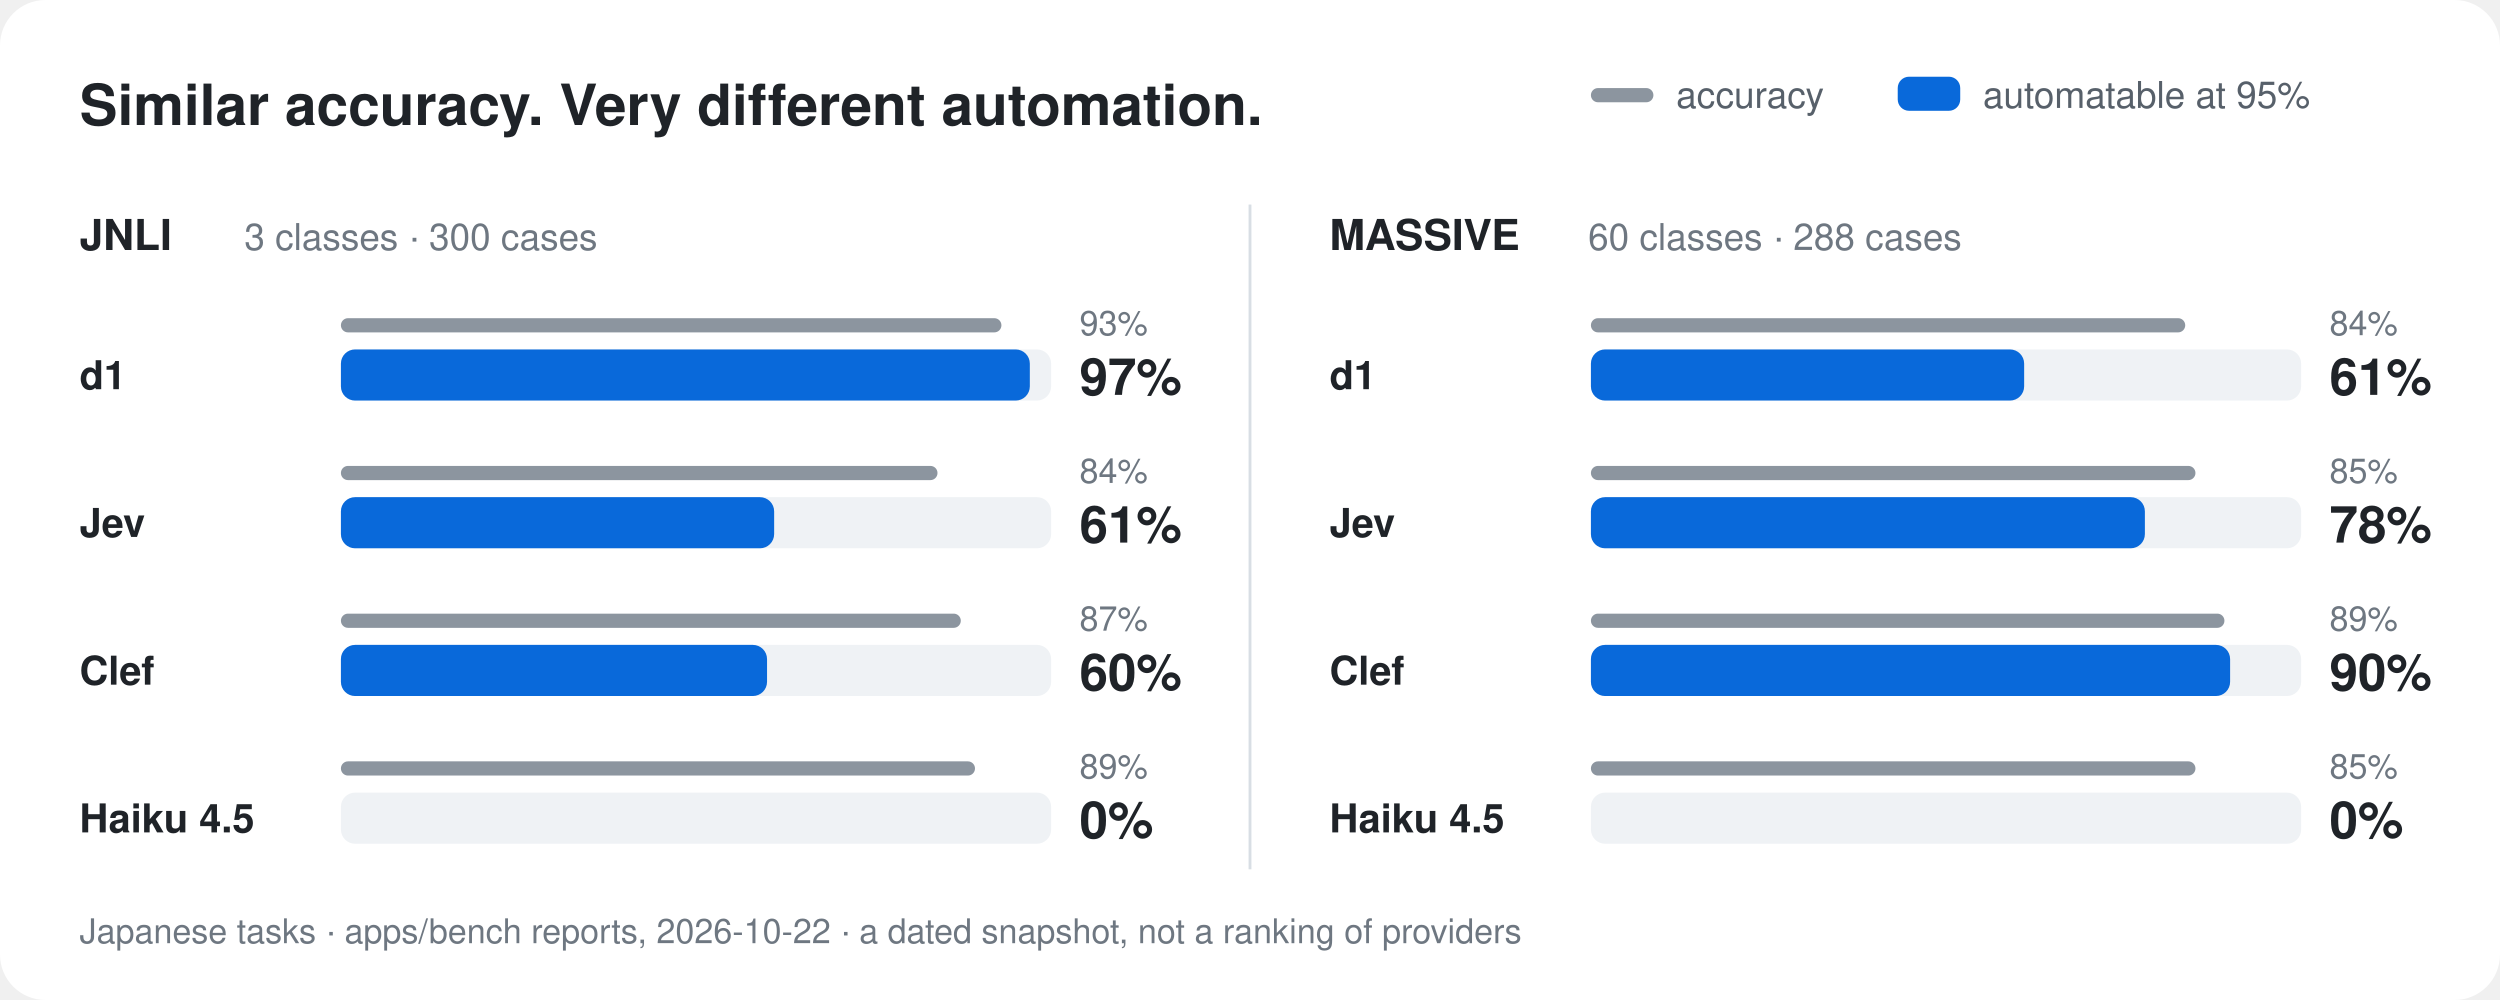
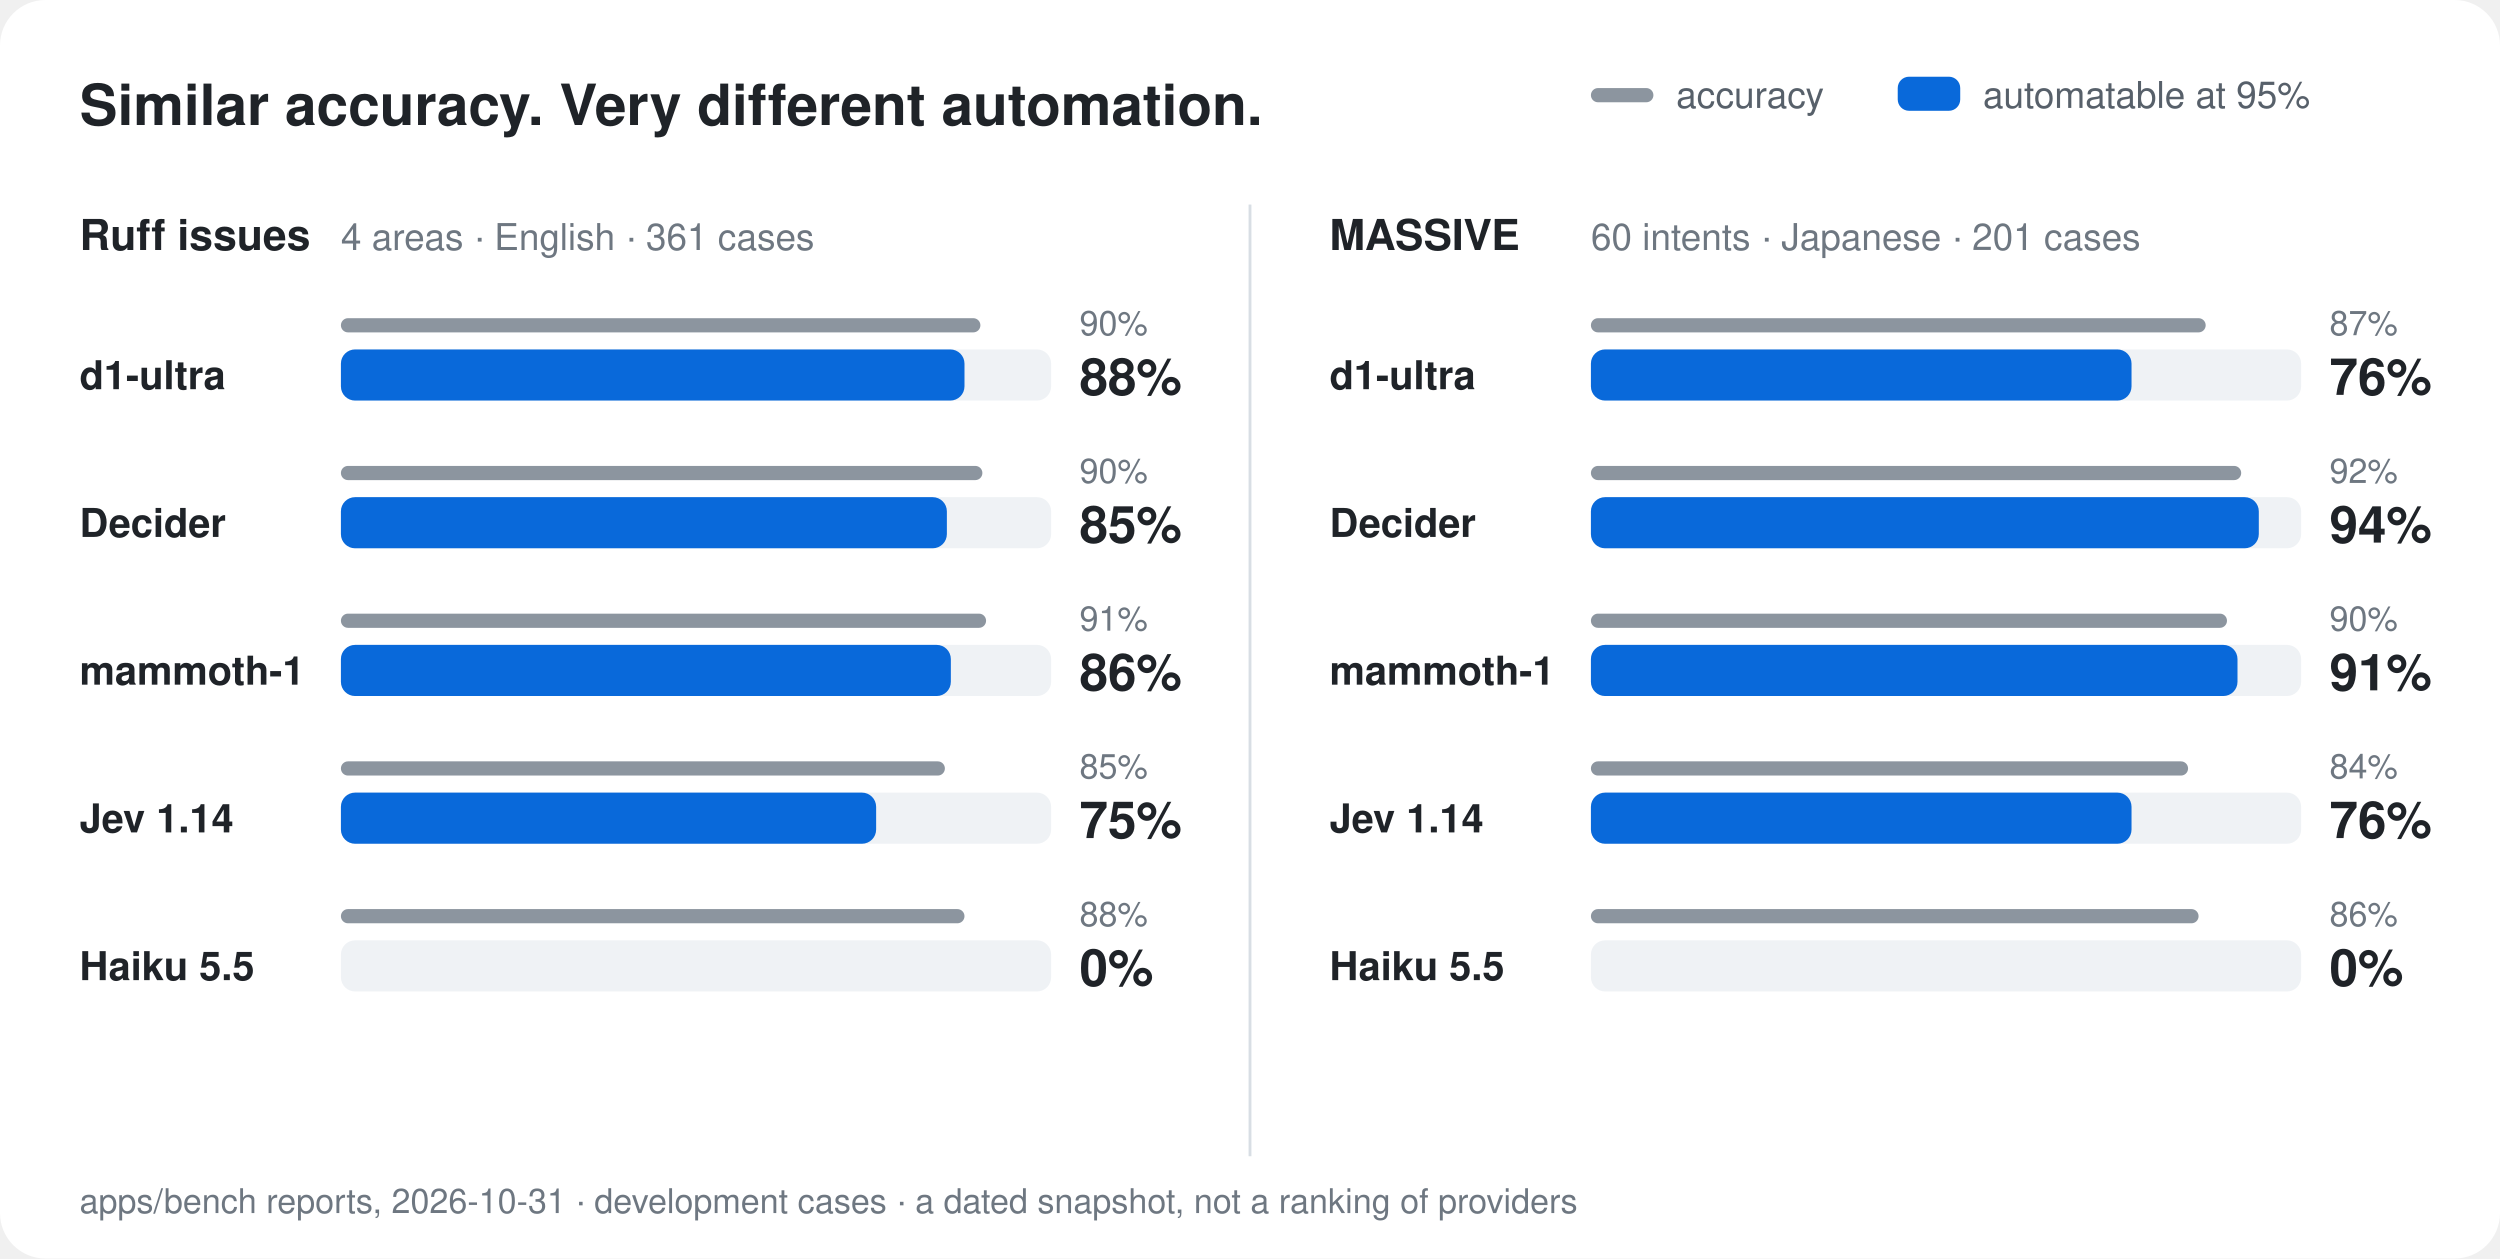
- <svg xmlns="http://www.w3.org/2000/svg" viewBox="0 0 880 352" width="880" height="352" role="img" aria-labelledby="t d">
+ <svg xmlns="http://www.w3.org/2000/svg" viewBox="0 0 880 443" width="880" height="443" role="img" aria-labelledby="t d">
  <style>
    text { font-family: -apple-system, BlinkMacSystemFont, "Segoe UI", Helvetica, Arial, sans-serif; fill: #1f2328; }
    .bg { fill: #ffffff; }
    .h { font-size: 20px; font-weight: 700; }
    .p { font-size: 15px; font-weight: 700; }
    .ps { font-size: 13px; fill: #6e7781; }
    .n { font-size: 14px; font-weight: 600; }
    .v { font-size: 18px; font-weight: 700; }
    .a { font-size: 12px; fill: #6e7781; }
    .lg { font-size: 13px; fill: #57606a; }
    .f { font-size: 12px; fill: #6e7781; }
    .track { fill: #eff2f5; }
    .acc { fill: #8c959f; }
-     .top, .bar { fill: #0969da; }
+     .bar { fill: #0969da; }
    .rule { stroke: #d8dee4; }
    @media all {
      text { fill: #e6edf3; }
      .bg { fill: #0d1117; }
      .ps, .a, .f { fill: #8b949e; } .lg { fill: #9198a1; }
      .track { fill: #1c2128; } .acc { fill: #768390; }
-       .top, .bar { fill: #4493f8; }
+       .bar { fill: #4493f8; }
      .rule { stroke: #30363d; }
    }
  </style>
-   <rect class="bg" width="880" height="352" rx="16" />
+   <rect class="bg" width="880" height="443" rx="16" />
  <text class="h" x="28" y="44">Similar accuracy. Very different automation.</text>
  <rect class="acc" x="560" y="31" width="22" height="5" rx="2.5" />
  <text class="lg" x="590" y="38">accuracy</text>
-   <rect class="top" x="668" y="27" width="22" height="12" rx="4" />
+   <rect class="bar" x="668" y="27" width="22" height="12" rx="4" />
  <text class="lg" x="698" y="38">automatable at 95%</text>
-   <text class="p" x="28" y="88">JNLI</text>
-   <text class="ps" x="86" y="88">3 classes · 300 cases</text>
-   <text class="n" x="28" y="137">d1</text>
-   <rect class="acc" x="120" y="112" width="232.5" height="5" rx="2.5" />
-   <text class="a" x="380" y="118">93%</text>
+   <text class="p" x="28" y="88">Ruff issues</text>
+   <text class="ps" x="120" y="88">4 areas · English · 361 cases</text>
+   <text class="n" x="28" y="137">d1-ultra</text>
+   <rect class="acc" x="120" y="112" width="225.1" height="5" rx="2.5" />
+   <text class="a" x="380" y="118">90%</text>
  <rect class="track" x="120" y="123" width="250" height="18" rx="5" />
-   <rect class="top" x="120" y="123" width="242.5" height="18" rx="5" />
-   <text class="v" x="380" y="139">97%</text>
-   <text class="n" x="28" y="189">Jev</text>
-   <rect class="acc" x="120" y="164" width="210.0" height="5" rx="2.5" />
-   <text class="a" x="380" y="170">84%</text>
+   <rect class="bar" x="120" y="123" width="219.5" height="18" rx="5" />
+   <text class="v" x="380" y="139">88%</text>
+   <text class="n" x="28" y="189">Decider</text>
+   <rect class="acc" x="120" y="164" width="225.8" height="5" rx="2.5" />
+   <text class="a" x="380" y="170">90%</text>
  <rect class="track" x="120" y="175" width="250" height="18" rx="5" />
-   <rect class="bar" x="120" y="175" width="152.5" height="18" rx="5" />
-   <text class="v" x="380" y="191">61%</text>
-   <text class="n" x="28" y="241">Clef</text>
-   <rect class="acc" x="120" y="216" width="218.2" height="5" rx="2.5" />
-   <text class="a" x="380" y="222">87%</text>
+   <rect class="bar" x="120" y="175" width="213.3" height="18" rx="5" />
+   <text class="v" x="380" y="191">85%</text>
+   <text class="n" x="28" y="241">mammoth-1</text>
+   <rect class="acc" x="120" y="216" width="227.1" height="5" rx="2.5" />
+   <text class="a" x="380" y="222">91%</text>
  <rect class="track" x="120" y="227" width="250" height="18" rx="5" />
-   <rect class="bar" x="120" y="227" width="150.0" height="18" rx="5" />
-   <text class="v" x="380" y="243">60%</text>
-   <text class="n" x="28" y="293">Haiku 4.5</text>
-   <rect class="acc" x="120" y="268" width="223.2" height="5" rx="2.5" />
-   <text class="a" x="380" y="274">89%</text>
+   <rect class="bar" x="120" y="227" width="214.7" height="18" rx="5" />
+   <text class="v" x="380" y="243">86%</text>
+   <text class="n" x="28" y="293">Jev 1.14</text>
+   <rect class="acc" x="120" y="268" width="212.6" height="5" rx="2.5" />
+   <text class="a" x="380" y="274">85%</text>
  <rect class="track" x="120" y="279" width="250" height="18" rx="5" />
-   <text class="v" x="380" y="295">0%</text>
+   <rect class="bar" x="120" y="279" width="188.4" height="18" rx="5" />
+   <text class="v" x="380" y="295">75%</text>
+   <text class="n" x="28" y="345">Haiku 5.5</text>
+   <rect class="acc" x="120" y="320" width="219.5" height="5" rx="2.5" />
+   <text class="a" x="380" y="326">88%</text>
+   <rect class="track" x="120" y="331" width="250" height="18" rx="5" />
+   <text class="v" x="380" y="347">0%</text>
  <text class="p" x="468" y="88">MASSIVE</text>
-   <text class="ps" x="559" y="88">60 classes · 288 cases</text>
-   <text class="n" x="468" y="137">d1</text>
-   <rect class="acc" x="560" y="112" width="209.2" height="5" rx="2.5" />
-   <text class="a" x="820" y="118">84%</text>
+   <text class="ps" x="560" y="88">60 intents · Japanese · 201 cases</text>
+   <text class="n" x="468" y="137">d1-ultra</text>
+   <rect class="acc" x="560" y="112" width="216.4" height="5" rx="2.5" />
+   <text class="a" x="820" y="118">87%</text>
  <rect class="track" x="560" y="123" width="250" height="18" rx="5" />
-   <rect class="bar" x="560" y="123" width="152.5" height="18" rx="5" />
-   <text class="v" x="820" y="139">61%</text>
-   <text class="n" x="468" y="189">Jev</text>
-   <rect class="acc" x="560" y="164" width="212.8" height="5" rx="2.5" />
-   <text class="a" x="820" y="170">85%</text>
+   <rect class="bar" x="560" y="123" width="190.3" height="18" rx="5" />
+   <text class="v" x="820" y="139">76%</text>
+   <text class="n" x="468" y="189">Decider</text>
+   <rect class="acc" x="560" y="164" width="228.9" height="5" rx="2.5" />
+   <text class="a" x="820" y="170">92%</text>
  <rect class="track" x="560" y="175" width="250" height="18" rx="5" />
-   <rect class="bar" x="560" y="175" width="195.0" height="18" rx="5" />
-   <text class="v" x="820" y="191">78%</text>
-   <text class="n" x="468" y="241">Clef</text>
-   <rect class="acc" x="560" y="216" width="223.0" height="5" rx="2.5" />
-   <text class="a" x="820" y="222">89%</text>
+   <rect class="bar" x="560" y="175" width="235.1" height="18" rx="5" />
+   <text class="v" x="820" y="191">94%</text>
+   <text class="n" x="468" y="241">mammoth-1</text>
+   <rect class="acc" x="560" y="216" width="223.9" height="5" rx="2.5" />
+   <text class="a" x="820" y="222">90%</text>
  <rect class="track" x="560" y="227" width="250" height="18" rx="5" />
-   <rect class="top" x="560" y="227" width="225.0" height="18" rx="5" />
-   <text class="v" x="820" y="243">90%</text>
-   <text class="n" x="468" y="293">Haiku 4.5</text>
-   <rect class="acc" x="560" y="268" width="212.8" height="5" rx="2.5" />
-   <text class="a" x="820" y="274">85%</text>
+   <rect class="bar" x="560" y="227" width="227.6" height="18" rx="5" />
+   <text class="v" x="820" y="243">91%</text>
+   <text class="n" x="468" y="293">Jev 1.14</text>
+   <rect class="acc" x="560" y="268" width="210.2" height="5" rx="2.5" />
+   <text class="a" x="820" y="274">84%</text>
  <rect class="track" x="560" y="279" width="250" height="18" rx="5" />
-   <text class="v" x="820" y="295">0%</text>
-   <line class="rule" x1="440" x2="440" y1="72" y2="306" />
-   <text class="f" x="28" y="332">Japanese tasks · apps/bench reports, 2026-10-22 · a dated snapshot, not a ranking of providers</text>
+   <rect class="bar" x="560" y="279" width="190.3" height="18" rx="5" />
+   <text class="v" x="820" y="295">76%</text>
+   <text class="n" x="468" y="345">Haiku 5.5</text>
+   <rect class="acc" x="560" y="320" width="213.9" height="5" rx="2.5" />
+   <text class="a" x="820" y="326">86%</text>
+   <rect class="track" x="560" y="331" width="250" height="18" rx="5" />
+   <text class="v" x="820" y="347">0%</text>
+   <line class="rule" x1="440" x2="440" y1="72" y2="407" />
+   <text class="f" x="28" y="427">apps/bench reports, 2026-10-31 · development cases · a dated snapshot, not a ranking of providers</text>
</svg>
